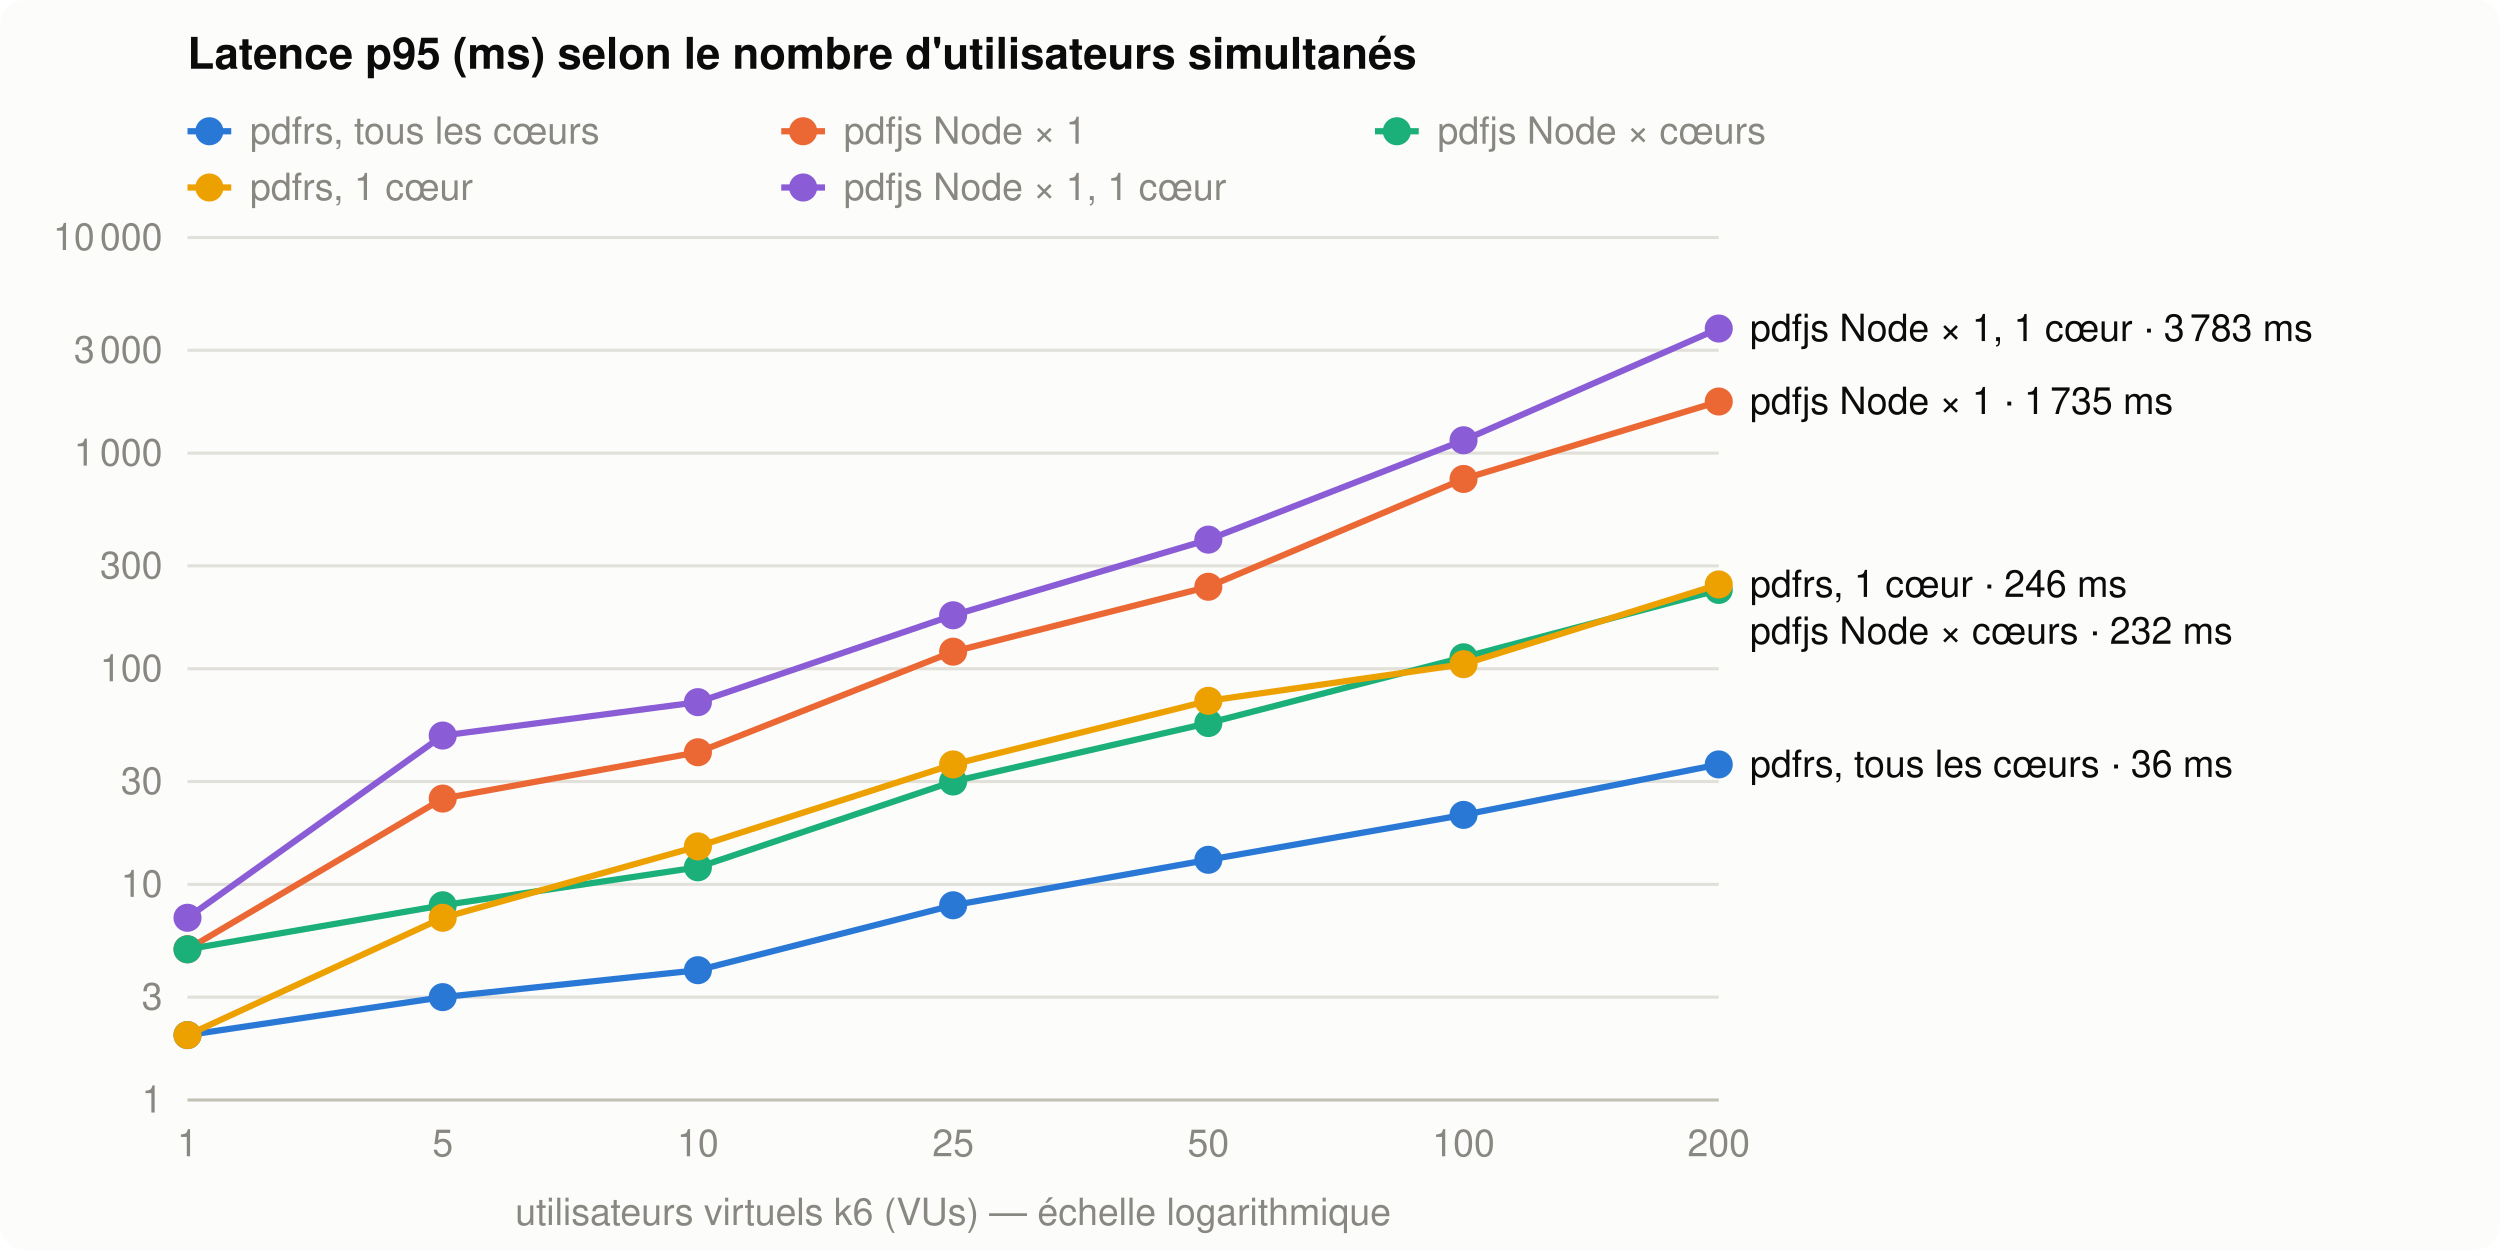
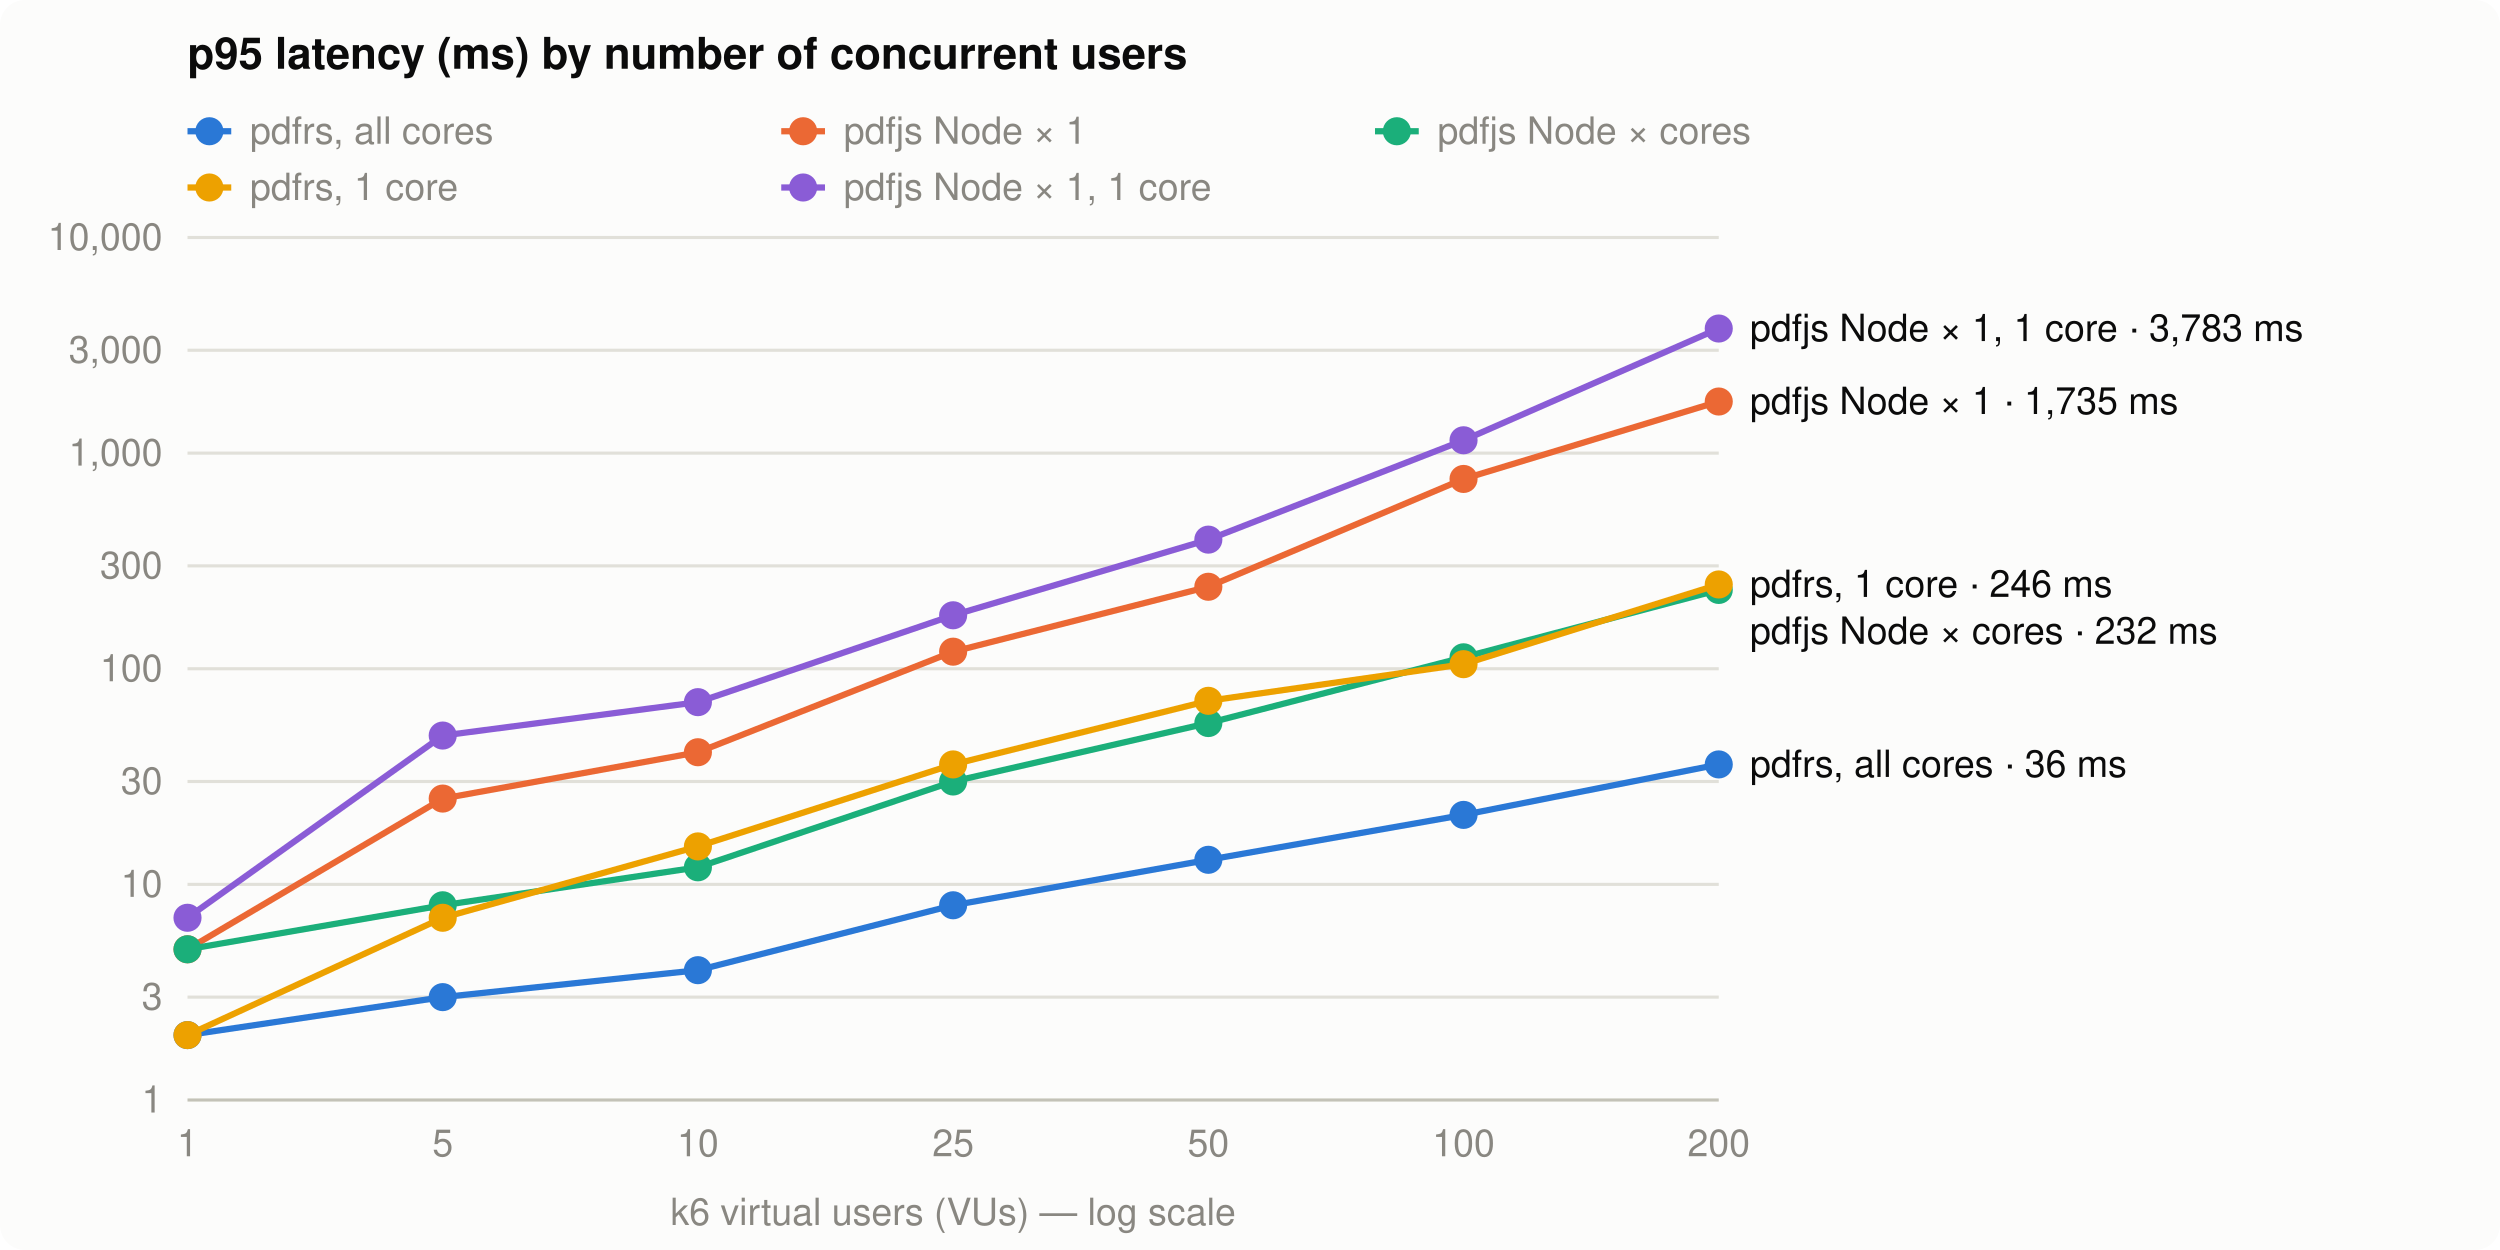
<svg xmlns="http://www.w3.org/2000/svg" viewBox="0 0 800 400" width="800" font-family="-apple-system, Segoe UI, Helvetica, sans-serif" font-size="12">
  <style>
  .bg{fill:#fcfcfb} .ink{fill:#0b0b0b} .muted{fill:#898781} .grid{stroke:#e1e0d9} .axis{stroke:#c3c2b7}
  .s1{stroke:#2a78d6;fill:#2a78d6} .s2{stroke:#eb6834;fill:#eb6834} .s3{stroke:#1baf7a;fill:#1baf7a} .s4{stroke:#eda100;fill:#eda100} .s5{stroke:#8a5cd6;fill:#8a5cd6}
  @media (prefers-color-scheme: dark){
    .bg{fill:#1a1a19} .ink{fill:#f0efec} .grid{stroke:#2c2c2a} .axis{stroke:#383835}
    .s1{stroke:#3987e5;fill:#3987e5} .s2{stroke:#d95926;fill:#d95926} .s3{stroke:#199e70;fill:#199e70} .s4{stroke:#c98500;fill:#c98500} .s5{stroke:#9b6fe3;fill:#9b6fe3}
  }
</style>
  <rect class="bg" width="800" height="400" rx="8" />
-   <text class="ink" x="60" y="22" font-size="14" font-weight="600">Latence p95 (ms) selon le nombre d'utilisateurs simultanés</text>
+   <text class="ink" x="60" y="22" font-size="14" font-weight="600">p95 latency (ms) by number of concurrent users</text>
  <g transform="translate(60,42)">
    <line class="s1" x1="0" x2="14" y1="0" y2="0" stroke-width="2" />
    <circle class="s1" cx="7" r="4" />
-     <text class="muted" x="20" y="4">pdfrs, tous les cœurs</text>
+     <text class="muted" x="20" y="4">pdfrs, all cores</text>
  </g>
  <g transform="translate(250,42)">
    <line class="s2" x1="0" x2="14" y1="0" y2="0" stroke-width="2" />
    <circle class="s2" cx="7" r="4" />
    <text class="muted" x="20" y="4">pdfjs Node × 1</text>
  </g>
  <g transform="translate(440,42)">
    <line class="s3" x1="0" x2="14" y1="0" y2="0" stroke-width="2" />
    <circle class="s3" cx="7" r="4" />
-     <text class="muted" x="20" y="4">pdfjs Node × cœurs</text>
+     <text class="muted" x="20" y="4">pdfjs Node × cores</text>
  </g>
  <g transform="translate(60,60)">
    <line class="s4" x1="0" x2="14" y1="0" y2="0" stroke-width="2" />
    <circle class="s4" cx="7" r="4" />
-     <text class="muted" x="20" y="4">pdfrs, 1 cœur</text>
+     <text class="muted" x="20" y="4">pdfrs, 1 core</text>
  </g>
  <g transform="translate(250,60)">
    <line class="s5" x1="0" x2="14" y1="0" y2="0" stroke-width="2" />
    <circle class="s5" cx="7" r="4" />
-     <text class="muted" x="20" y="4">pdfjs Node × 1, 1 cœur</text>
+     <text class="muted" x="20" y="4">pdfjs Node × 1, 1 core</text>
  </g>
  <line class="axis" x1="60" x2="550" y1="352" y2="352" />
  <text class="muted" x="52" y="356" text-anchor="end">1</text>
  <line class="grid" x1="60" x2="550" y1="319.079" y2="319.079" />
  <text class="muted" x="52" y="323.079" text-anchor="end">3</text>
  <line class="grid" x1="60" x2="550" y1="283" y2="283" />
  <text class="muted" x="52" y="287" text-anchor="end">10</text>
  <line class="grid" x1="60" x2="550" y1="250.079" y2="250.079" />
  <text class="muted" x="52" y="254.079" text-anchor="end">30</text>
  <line class="grid" x1="60" x2="550" y1="214" y2="214" />
  <text class="muted" x="52" y="218" text-anchor="end">100</text>
  <line class="grid" x1="60" x2="550" y1="181.079" y2="181.079" />
  <text class="muted" x="52" y="185.079" text-anchor="end">300</text>
  <line class="grid" x1="60" x2="550" y1="145" y2="145" />
-   <text class="muted" x="52" y="149" text-anchor="end">1 000</text>
+   <text class="muted" x="52" y="149" text-anchor="end">1,000</text>
  <line class="grid" x1="60" x2="550" y1="112.079" y2="112.079" />
-   <text class="muted" x="52" y="116.079" text-anchor="end">3 000</text>
+   <text class="muted" x="52" y="116.079" text-anchor="end">3,000</text>
  <line class="grid" x1="60" x2="550" y1="76" y2="76" />
-   <text class="muted" x="52" y="80" text-anchor="end">10 000</text>
+   <text class="muted" x="52" y="80" text-anchor="end">10,000</text>
  <text class="muted" x="60" y="370" text-anchor="middle">1</text>
  <text class="muted" x="141.667" y="370" text-anchor="middle">5</text>
  <text class="muted" x="223.333" y="370" text-anchor="middle">10</text>
  <text class="muted" x="305" y="370" text-anchor="middle">25</text>
  <text class="muted" x="386.667" y="370" text-anchor="middle">50</text>
  <text class="muted" x="468.333" y="370" text-anchor="middle">100</text>
  <text class="muted" x="550" y="370" text-anchor="middle">200</text>
-   <text class="muted" x="305" y="392" text-anchor="middle">utilisateurs virtuels k6 (VUs) — échelle logarithmique</text>
+   <text class="muted" x="305" y="392" text-anchor="middle">k6 virtual users (VUs) — log scale</text>
  <polyline class="s1" style="fill:none" stroke-width="2" stroke-linejoin="round" points="60,331.229 141.667,319.079 223.333,310.458 305,289.687 386.667,275.138 468.333,260.767 550,244.615" />
  <circle class="s1" cx="60" cy="331.229" r="4" />
  <circle class="s1" cx="141.667" cy="319.079" r="4" />
  <circle class="s1" cx="223.333" cy="310.458" r="4" />
  <circle class="s1" cx="305" cy="289.687" r="4" />
  <circle class="s1" cx="386.667" cy="275.138" r="4" />
  <circle class="s1" cx="468.333" cy="260.767" r="4" />
  <circle class="s1" cx="550" cy="244.615" r="4" />
  <polyline class="s2" style="fill:none" stroke-width="2" stroke-linejoin="round" points="60,303.771 141.667,255.542 223.333,240.718 305,208.536 386.667,187.765 468.333,153.263 550,128.488" />
  <circle class="s2" cx="60" cy="303.771" r="4" />
  <circle class="s2" cx="141.667" cy="255.542" r="4" />
  <circle class="s2" cx="223.333" cy="240.718" r="4" />
  <circle class="s2" cx="305" cy="208.536" r="4" />
  <circle class="s2" cx="386.667" cy="187.765" r="4" />
  <circle class="s2" cx="468.333" cy="153.263" r="4" />
  <circle class="s2" cx="550" cy="128.488" r="4" />
  <polyline class="s3" style="fill:none" stroke-width="2" stroke-linejoin="round" points="60,303.771 141.667,289.687 223.333,277.536 305,250.079 386.667,231.375 468.333,210.338 550,188.781" />
  <circle class="s3" cx="60" cy="303.771" r="4" />
  <circle class="s3" cx="141.667" cy="289.687" r="4" />
  <circle class="s3" cx="223.333" cy="277.536" r="4" />
  <circle class="s3" cx="305" cy="250.079" r="4" />
  <circle class="s3" cx="386.667" cy="231.375" r="4" />
  <circle class="s3" cx="468.333" cy="210.338" r="4" />
  <circle class="s3" cx="550" cy="188.781" r="4" />
  <polyline class="s4" style="fill:none" stroke-width="2" stroke-linejoin="round" points="60,331.229 141.667,293.688 223.333,270.85 305,244.615 386.667,224.263 468.333,212.538 550,187.025" />
  <circle class="s4" cx="60" cy="331.229" r="4" />
  <circle class="s4" cx="141.667" cy="293.688" r="4" />
  <circle class="s4" cx="223.333" cy="270.85" r="4" />
  <circle class="s4" cx="305" cy="244.615" r="4" />
  <circle class="s4" cx="386.667" cy="224.263" r="4" />
  <circle class="s4" cx="468.333" cy="212.538" r="4" />
  <circle class="s4" cx="550" cy="187.025" r="4" />
  <polyline class="s5" style="fill:none" stroke-width="2" stroke-linejoin="round" points="60,293.688 141.667,235.376 223.333,224.688 305,196.89 386.667,172.683 468.333,140.89 550,105.129" />
  <circle class="s5" cx="60" cy="293.688" r="4" />
  <circle class="s5" cx="141.667" cy="235.376" r="4" />
  <circle class="s5" cx="223.333" cy="224.688" r="4" />
  <circle class="s5" cx="305" cy="196.89" r="4" />
  <circle class="s5" cx="386.667" cy="172.683" r="4" />
  <circle class="s5" cx="468.333" cy="140.89" r="4" />
  <circle class="s5" cx="550" cy="105.129" r="4" />
-   <text class="ink" x="560" y="109.129">pdfjs Node × 1, 1 cœur · 3 783 ms</text>
-   <text class="ink" x="560" y="132.488">pdfjs Node × 1 · 1 735 ms</text>
-   <text class="ink" x="560" y="191.025">pdfrs, 1 cœur · 246 ms</text>
-   <text class="ink" x="560" y="206.025">pdfjs Node × cœurs · 232 ms</text>
-   <text class="ink" x="560" y="248.615">pdfrs, tous les cœurs · 36 ms</text>
+   <text class="ink" x="560" y="109.129">pdfjs Node × 1, 1 core · 3,783 ms</text>
+   <text class="ink" x="560" y="132.488">pdfjs Node × 1 · 1,735 ms</text>
+   <text class="ink" x="560" y="191.025">pdfrs, 1 core · 246 ms</text>
+   <text class="ink" x="560" y="206.025">pdfjs Node × cores · 232 ms</text>
+   <text class="ink" x="560" y="248.615">pdfrs, all cores · 36 ms</text>
</svg>
